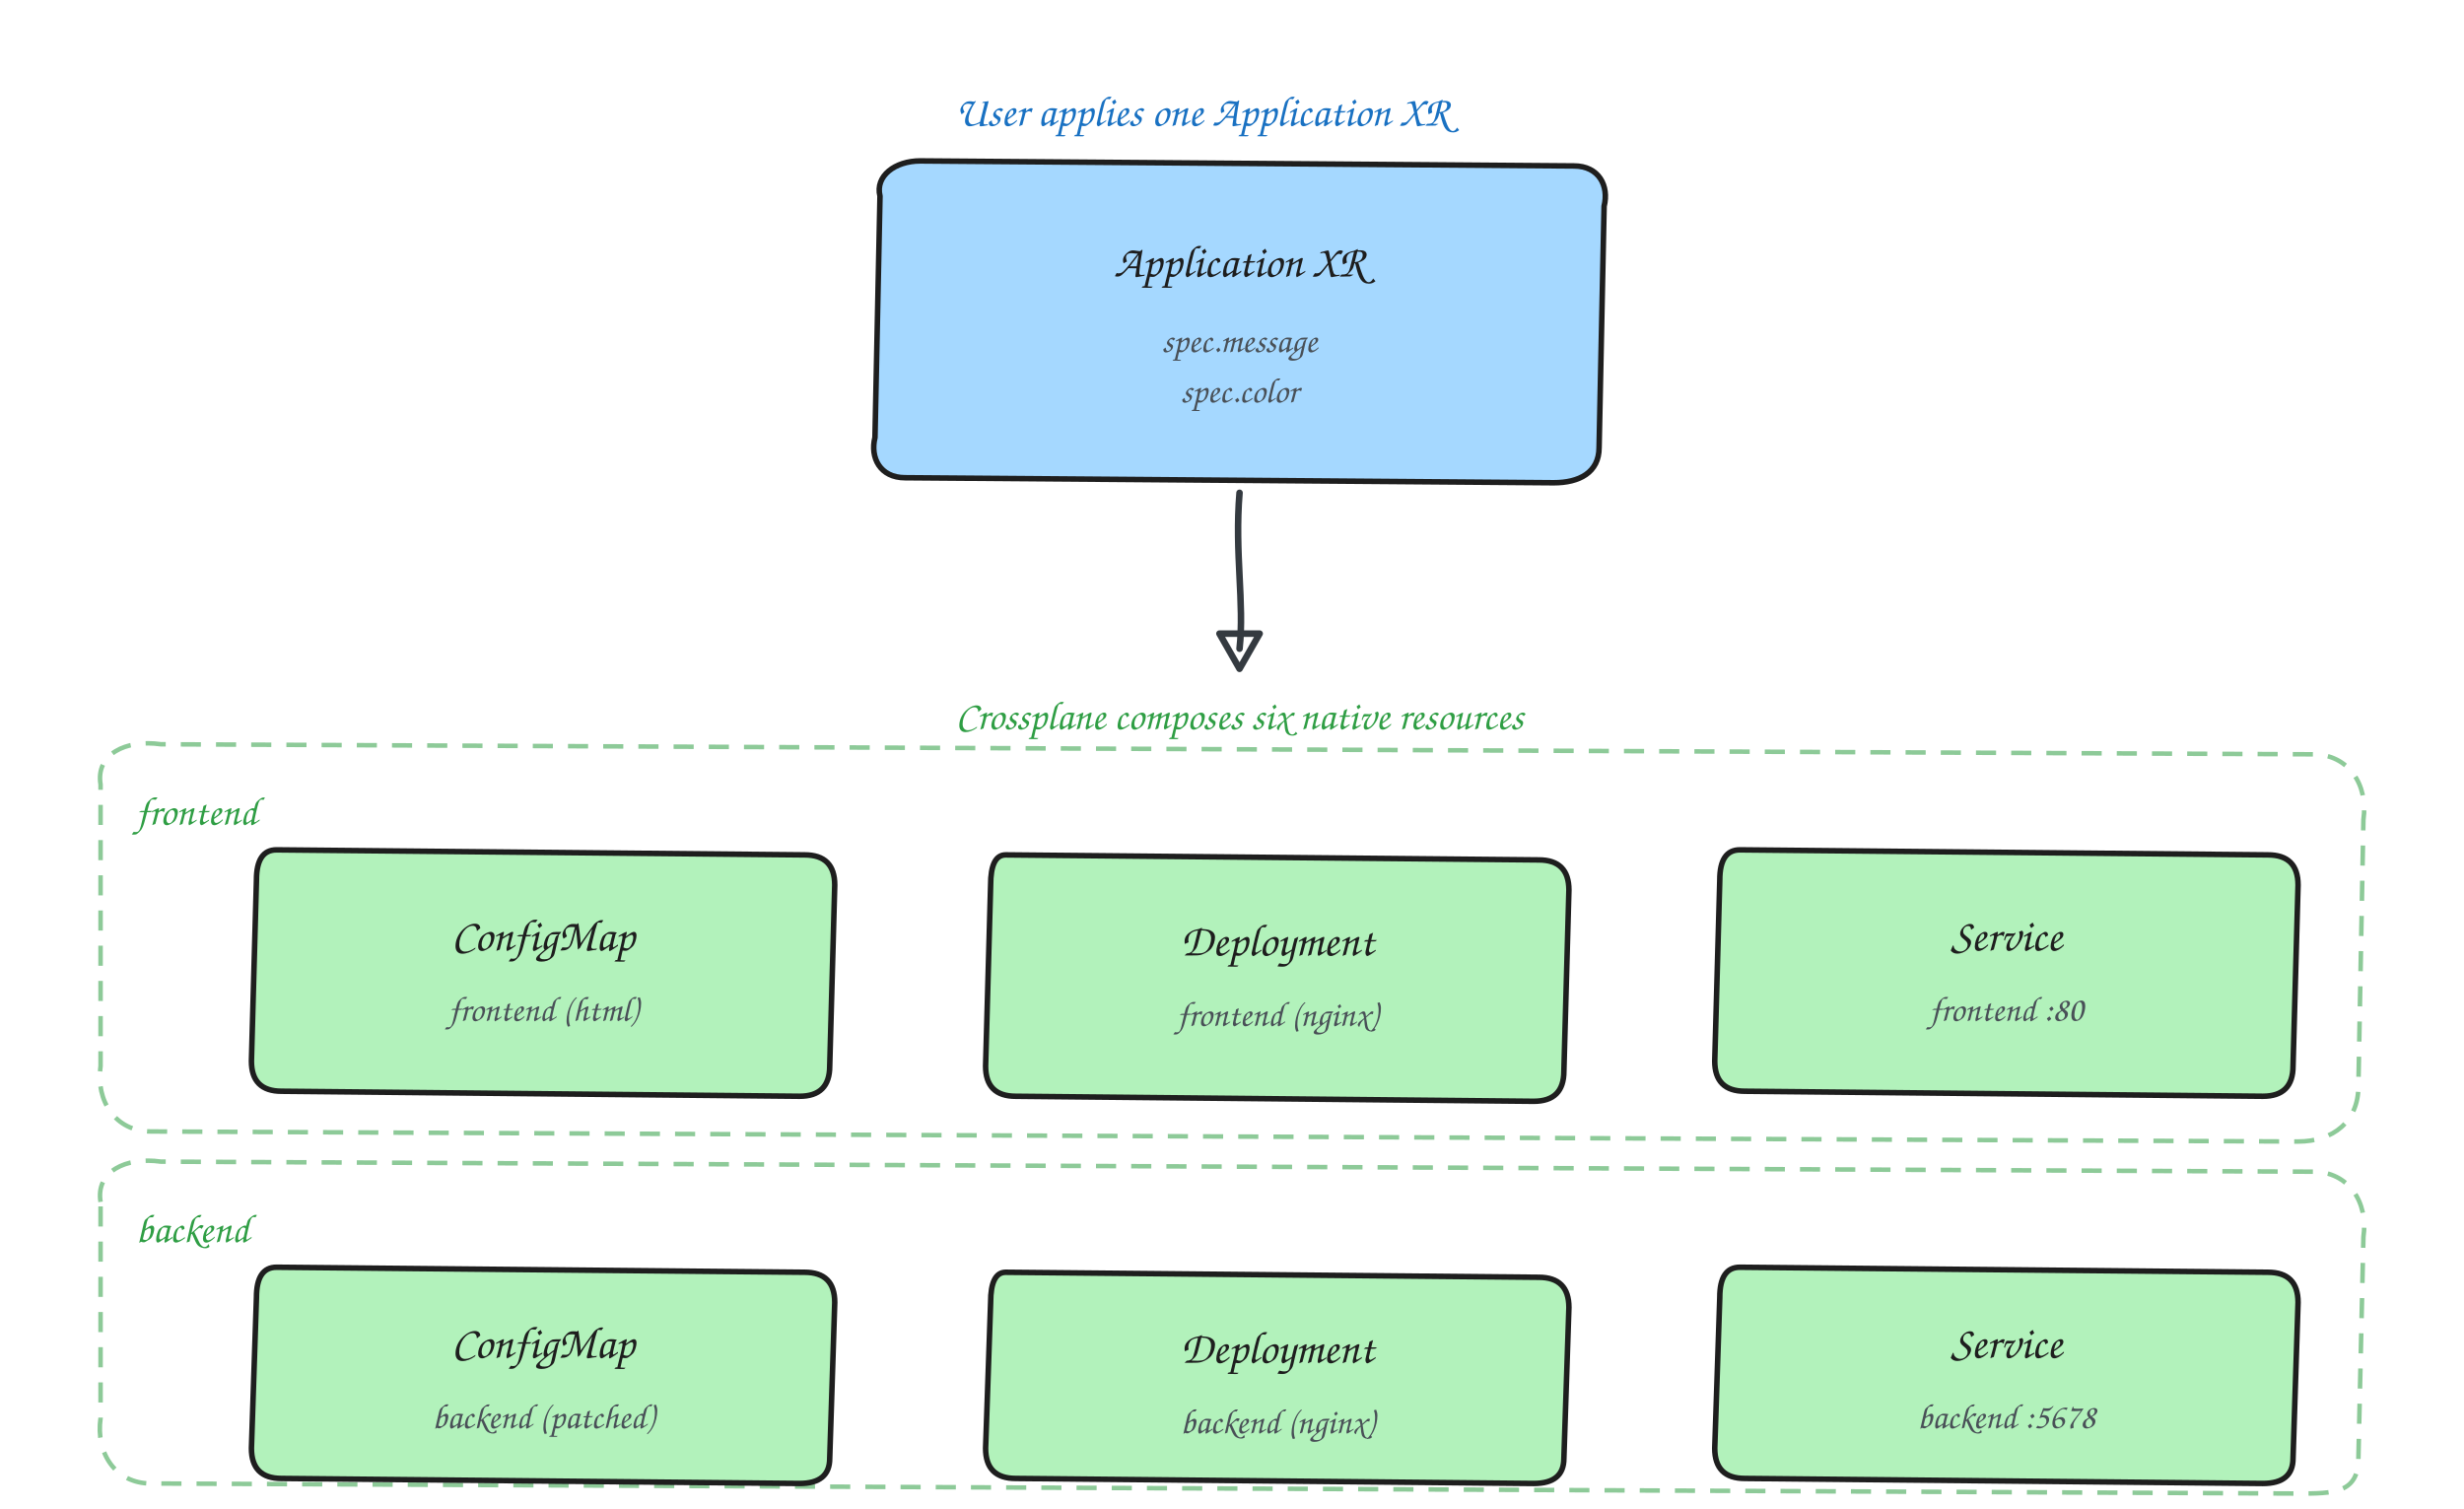
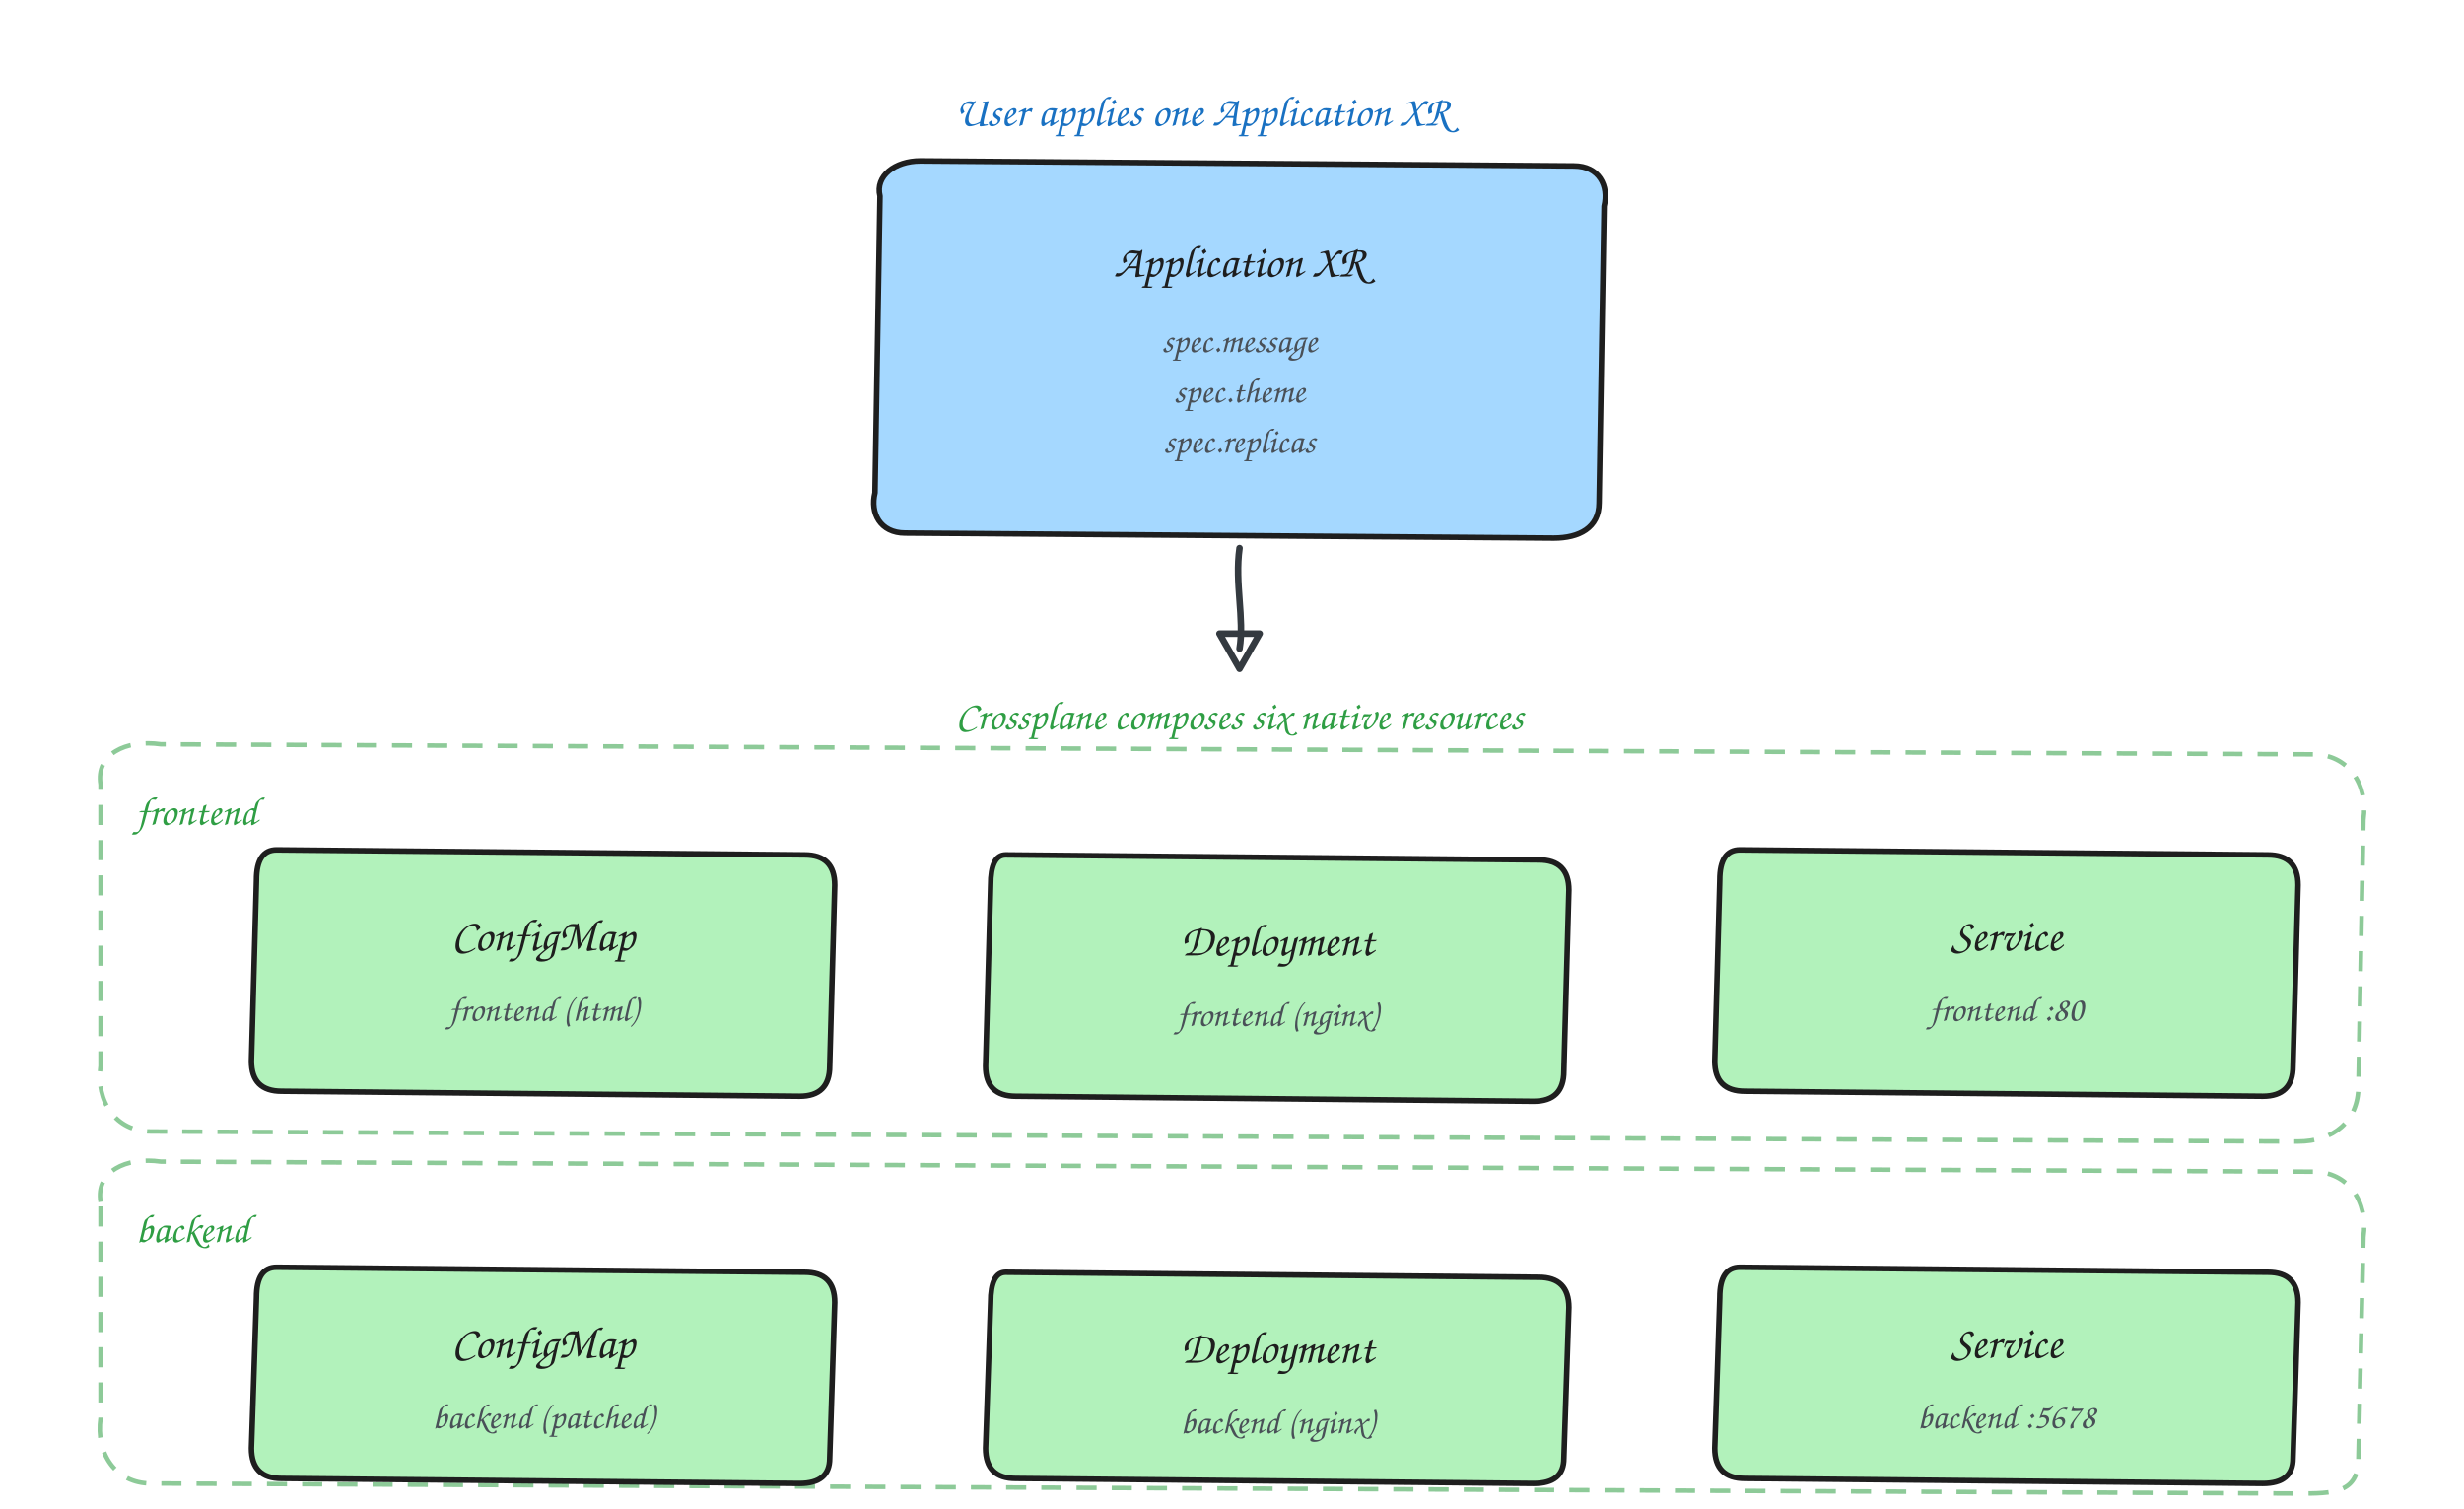
<svg xmlns="http://www.w3.org/2000/svg" viewBox="0 0 980 600" font-family="'Comic Sans MS', 'Segoe Print', 'Bradley Hand', cursive" font-size="18">
  <style>
    .label { fill: #1e1e1e; }
    .muted { fill: #495057; font-size: 14px; }
    .user-label  { fill: #1971c2; font-size: 17px; font-style: italic; }
    .out-label   { fill: #2f9e44; font-size: 16px; font-style: italic; }
    .box-fill-blue   { fill: #a5d8ff; }
    .box-fill-green  { fill: #b2f2bb; }
    .box-stroke      { stroke: #1e1e1e; stroke-width: 2.2; fill-opacity: 1; stroke-linejoin: round; stroke-linecap: round; }
    .arrow           { stroke: #343a40; stroke-width: 2.6; fill: none; stroke-linecap: round; stroke-linejoin: round; }
    .group-outline   { stroke: #2f9e44; stroke-width: 1.8; fill: none; stroke-dasharray: 8 6; opacity: 0.55; }
  </style>
  <text class="user-label" x="380" y="50">User applies one Application XR</text>
  <g>
-     <path class="box-fill-blue box-stroke" d="M 350 78              C 348 70, 356 64, 366 64              L 626 66              C 636 66, 640 74, 638 82              L 636 178              C 636 188, 628 192, 618 192              L 360 190              C 350 190, 346 182, 348 174 Z" />
+     <path class="box-fill-blue box-stroke" d="M 350 78              C 348 70, 356 64, 366 64              L 626 66              C 636 66, 640 74, 638 82              L 636 200              C 636 210, 628 214, 618 214              L 360 212              C 350 212, 346 204, 348 196 Z" />
    <text class="label" text-anchor="middle" x="493" y="110">Application XR</text>
    <text class="muted" text-anchor="middle" x="493" y="140">spec.message</text>
-     <text class="muted" text-anchor="middle" x="493" y="160">spec.color</text>
+     <text class="muted" text-anchor="middle" x="493" y="160">spec.theme</text>
+     <text class="muted" text-anchor="middle" x="493" y="180">spec.replicas</text>
  </g>
-   <path class="arrow" d="M 493 196 C 491 220, 495 240, 493 258" />
+   <path class="arrow" d="M 493 218 C 491 232, 495 246, 493 258" />
  <polygon class="arrow" fill="#343a40" points="493,266 485,252 501,252" />
  <text class="out-label" text-anchor="middle" x="493" y="290">Crossplane composes six native resources</text>
  <path class="group-outline" d="M 40 312            C 38 300, 50 294, 64 296            L 920 300            C 934 300, 942 312, 940 326            L 938 432            C 938 446, 928 454, 914 454            L 60 450            C 46 450, 38 438, 40 424 Z" />
  <text class="out-label" x="54" y="328">frontend</text>
  <path class="group-outline" d="M 40 478            C 38 466, 50 460, 64 462            L 920 466            C 934 466, 942 478, 940 492            L 938 580            C 938 594, 928 594, 914 594            L 60 590            C 46 590, 38 578, 40 564 Z" />
  <text class="out-label" x="54" y="494">backend</text>
  <g>
    <path class="box-fill-green box-stroke" d="M 110 338 L 320 340 Q 332 340 332 352 L 330 424 Q 330 436 318 436 L 112 434 Q 100 434 100 422 L 102 350 Q 102 338 110 338 Z" />
    <text class="label" text-anchor="middle" x="216" y="378">ConfigMap</text>
    <text class="muted" text-anchor="middle" x="216" y="406">frontend (html)</text>
  </g>
  <g>
    <path class="box-fill-green box-stroke" d="M 400 340 L 612 342 Q 624 342 624 354 L 622 426 Q 622 438 610 438 L 404 436 Q 392 436 392 424 L 394 352 Q 394 340 400 340 Z" />
    <text class="label" text-anchor="middle" x="508" y="380">Deployment</text>
    <text class="muted" text-anchor="middle" x="508" y="408">frontend (nginx)</text>
  </g>
  <g>
    <path class="box-fill-green box-stroke" d="M 692 338 L 902 340 Q 914 340 914 352 L 912 424 Q 912 436 900 436 L 694 434 Q 682 434 682 422 L 684 350 Q 684 338 692 338 Z" />
    <text class="label" text-anchor="middle" x="798" y="378">Service</text>
    <text class="muted" text-anchor="middle" x="798" y="406">frontend :80</text>
  </g>
  <g>
    <path class="box-fill-green box-stroke" d="M 110 504 L 320 506 Q 332 506 332 518 L 330 580 Q 330 590 318 590 L 112 588 Q 100 588 100 576 L 102 516 Q 102 504 110 504 Z" />
    <text class="label" text-anchor="middle" x="216" y="540">ConfigMap</text>
    <text class="muted" text-anchor="middle" x="216" y="568">backend (patched)</text>
  </g>
  <g>
    <path class="box-fill-green box-stroke" d="M 400 506 L 612 508 Q 624 508 624 520 L 622 580 Q 622 590 610 590 L 404 588 Q 392 588 392 576 L 394 518 Q 394 506 400 506 Z" />
    <text class="label" text-anchor="middle" x="508" y="542">Deployment</text>
    <text class="muted" text-anchor="middle" x="508" y="570">backend (nginx)</text>
  </g>
  <g>
    <path class="box-fill-green box-stroke" d="M 692 504 L 902 506 Q 914 506 914 518 L 912 580 Q 912 590 900 590 L 694 588 Q 682 588 682 576 L 684 516 Q 684 504 692 504 Z" />
    <text class="label" text-anchor="middle" x="798" y="540">Service</text>
    <text class="muted" text-anchor="middle" x="798" y="568">backend :5678</text>
  </g>
</svg>
